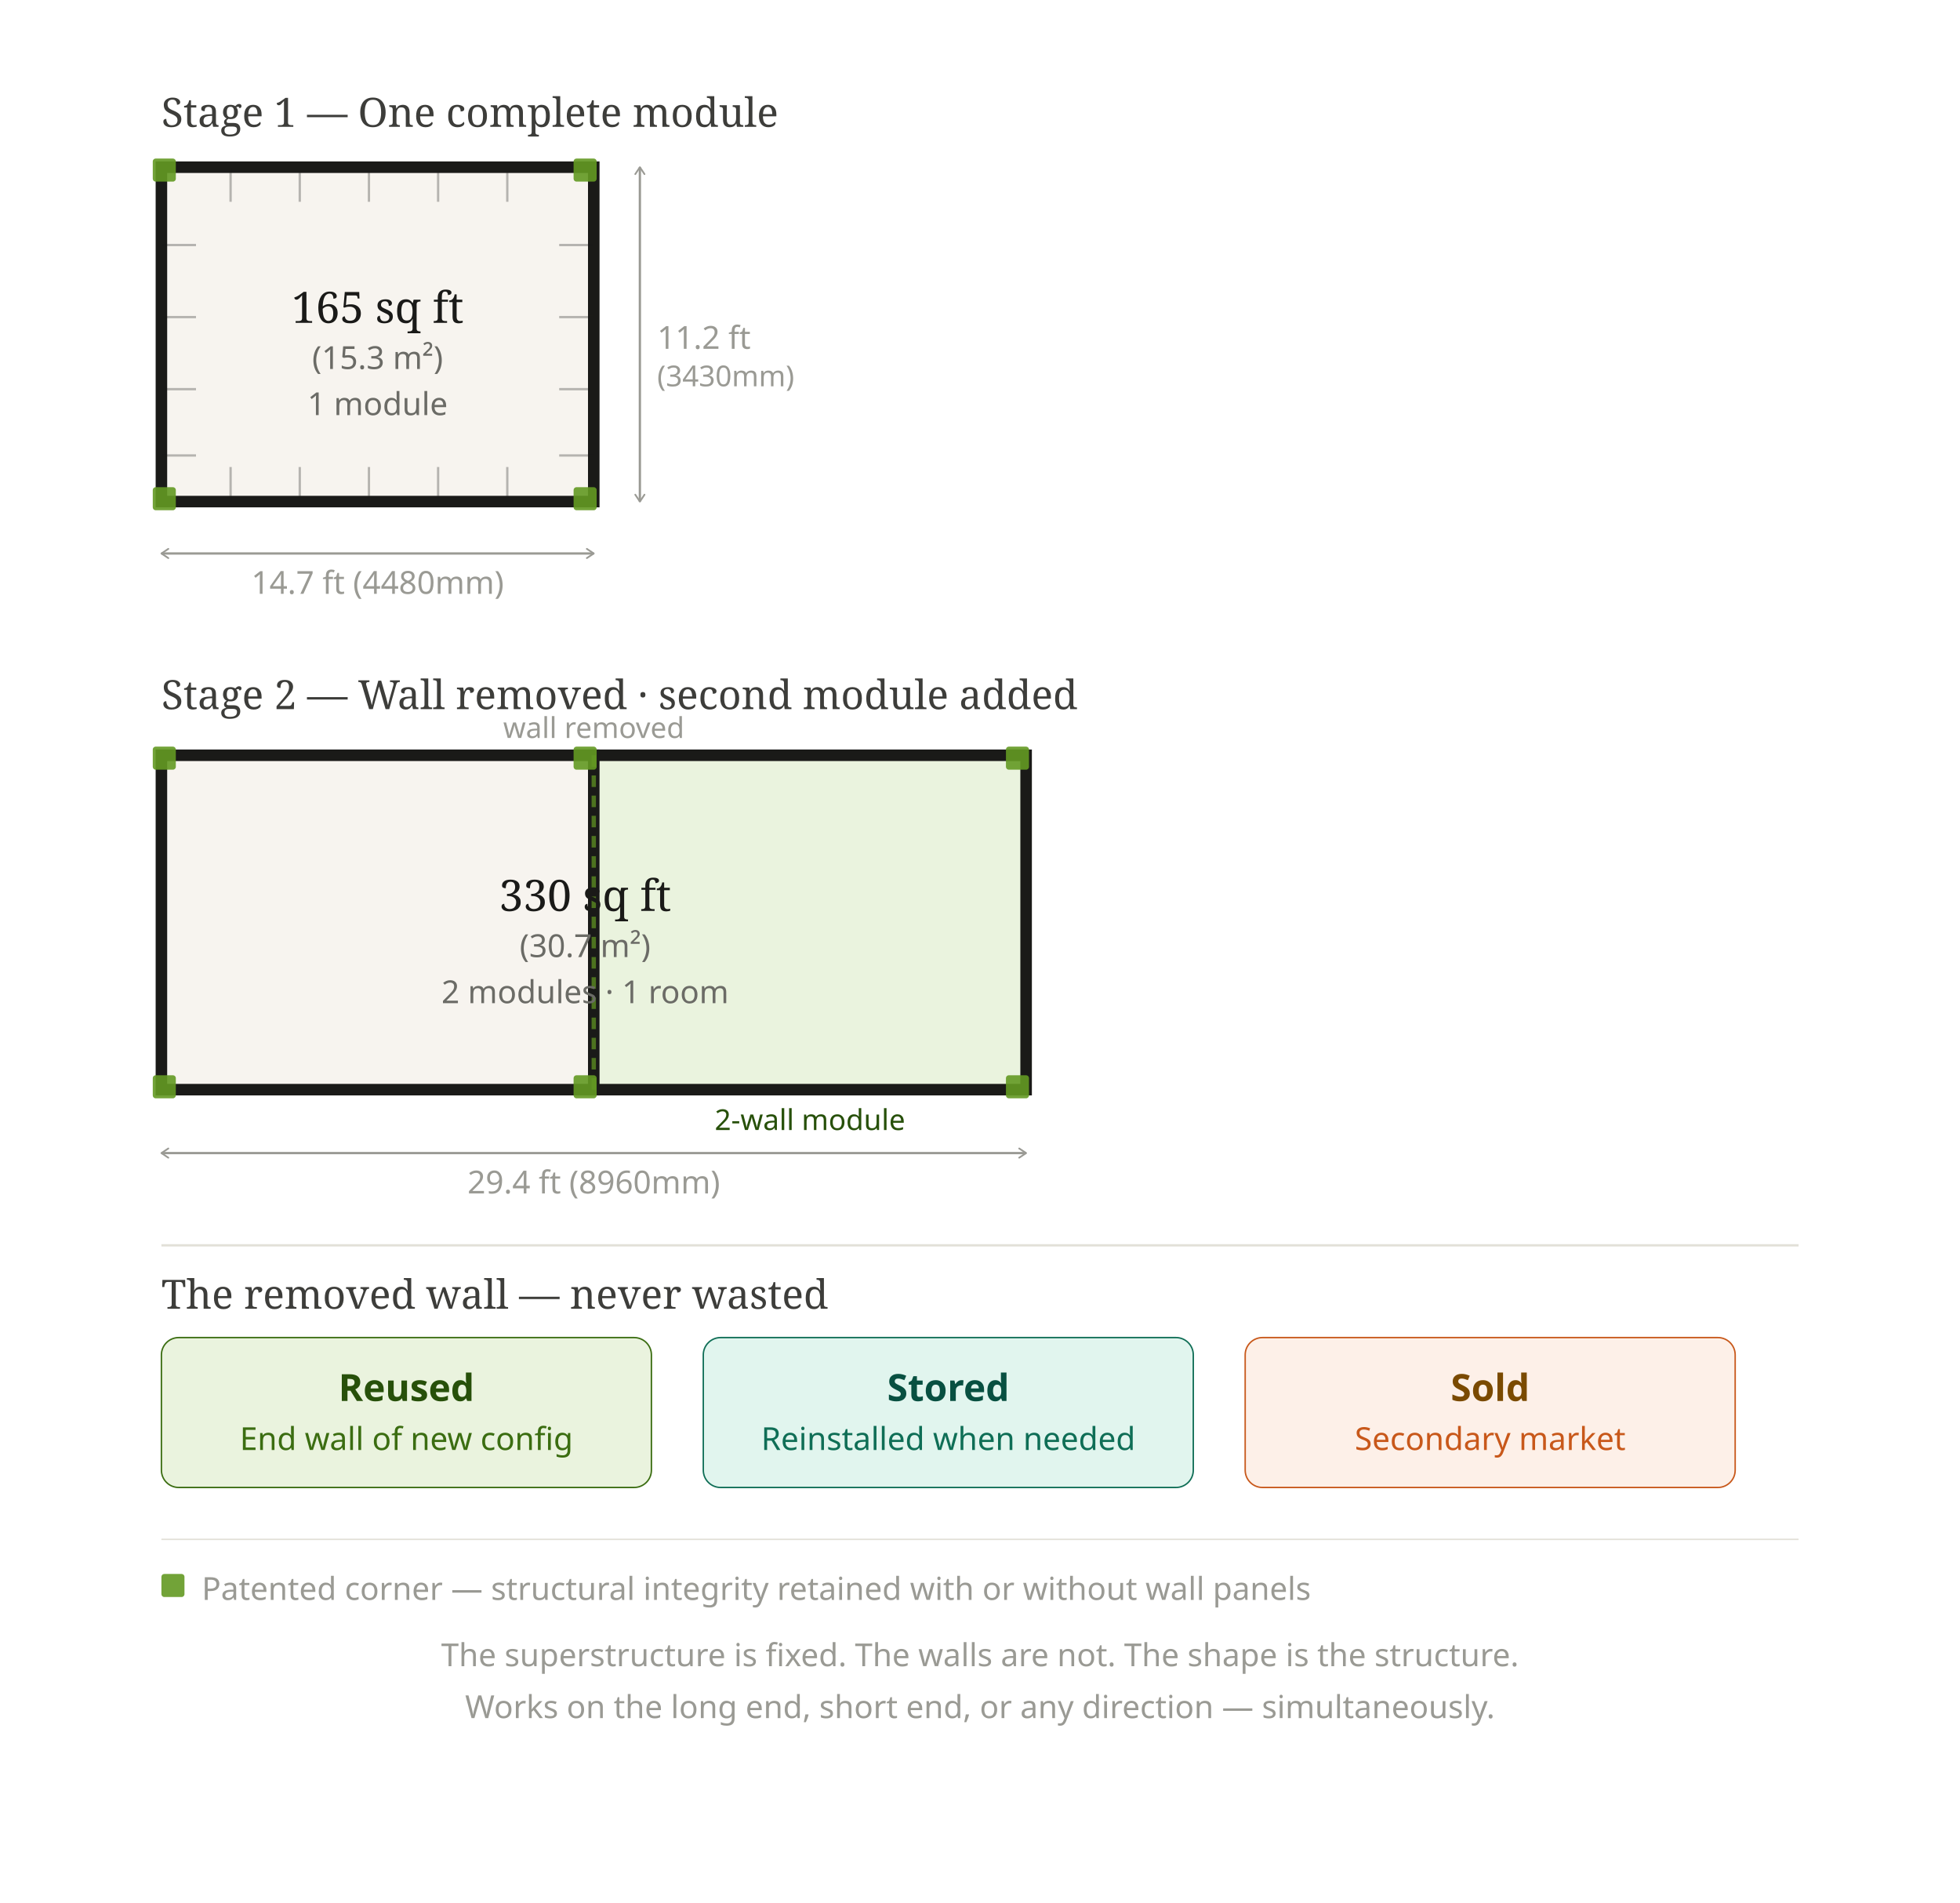
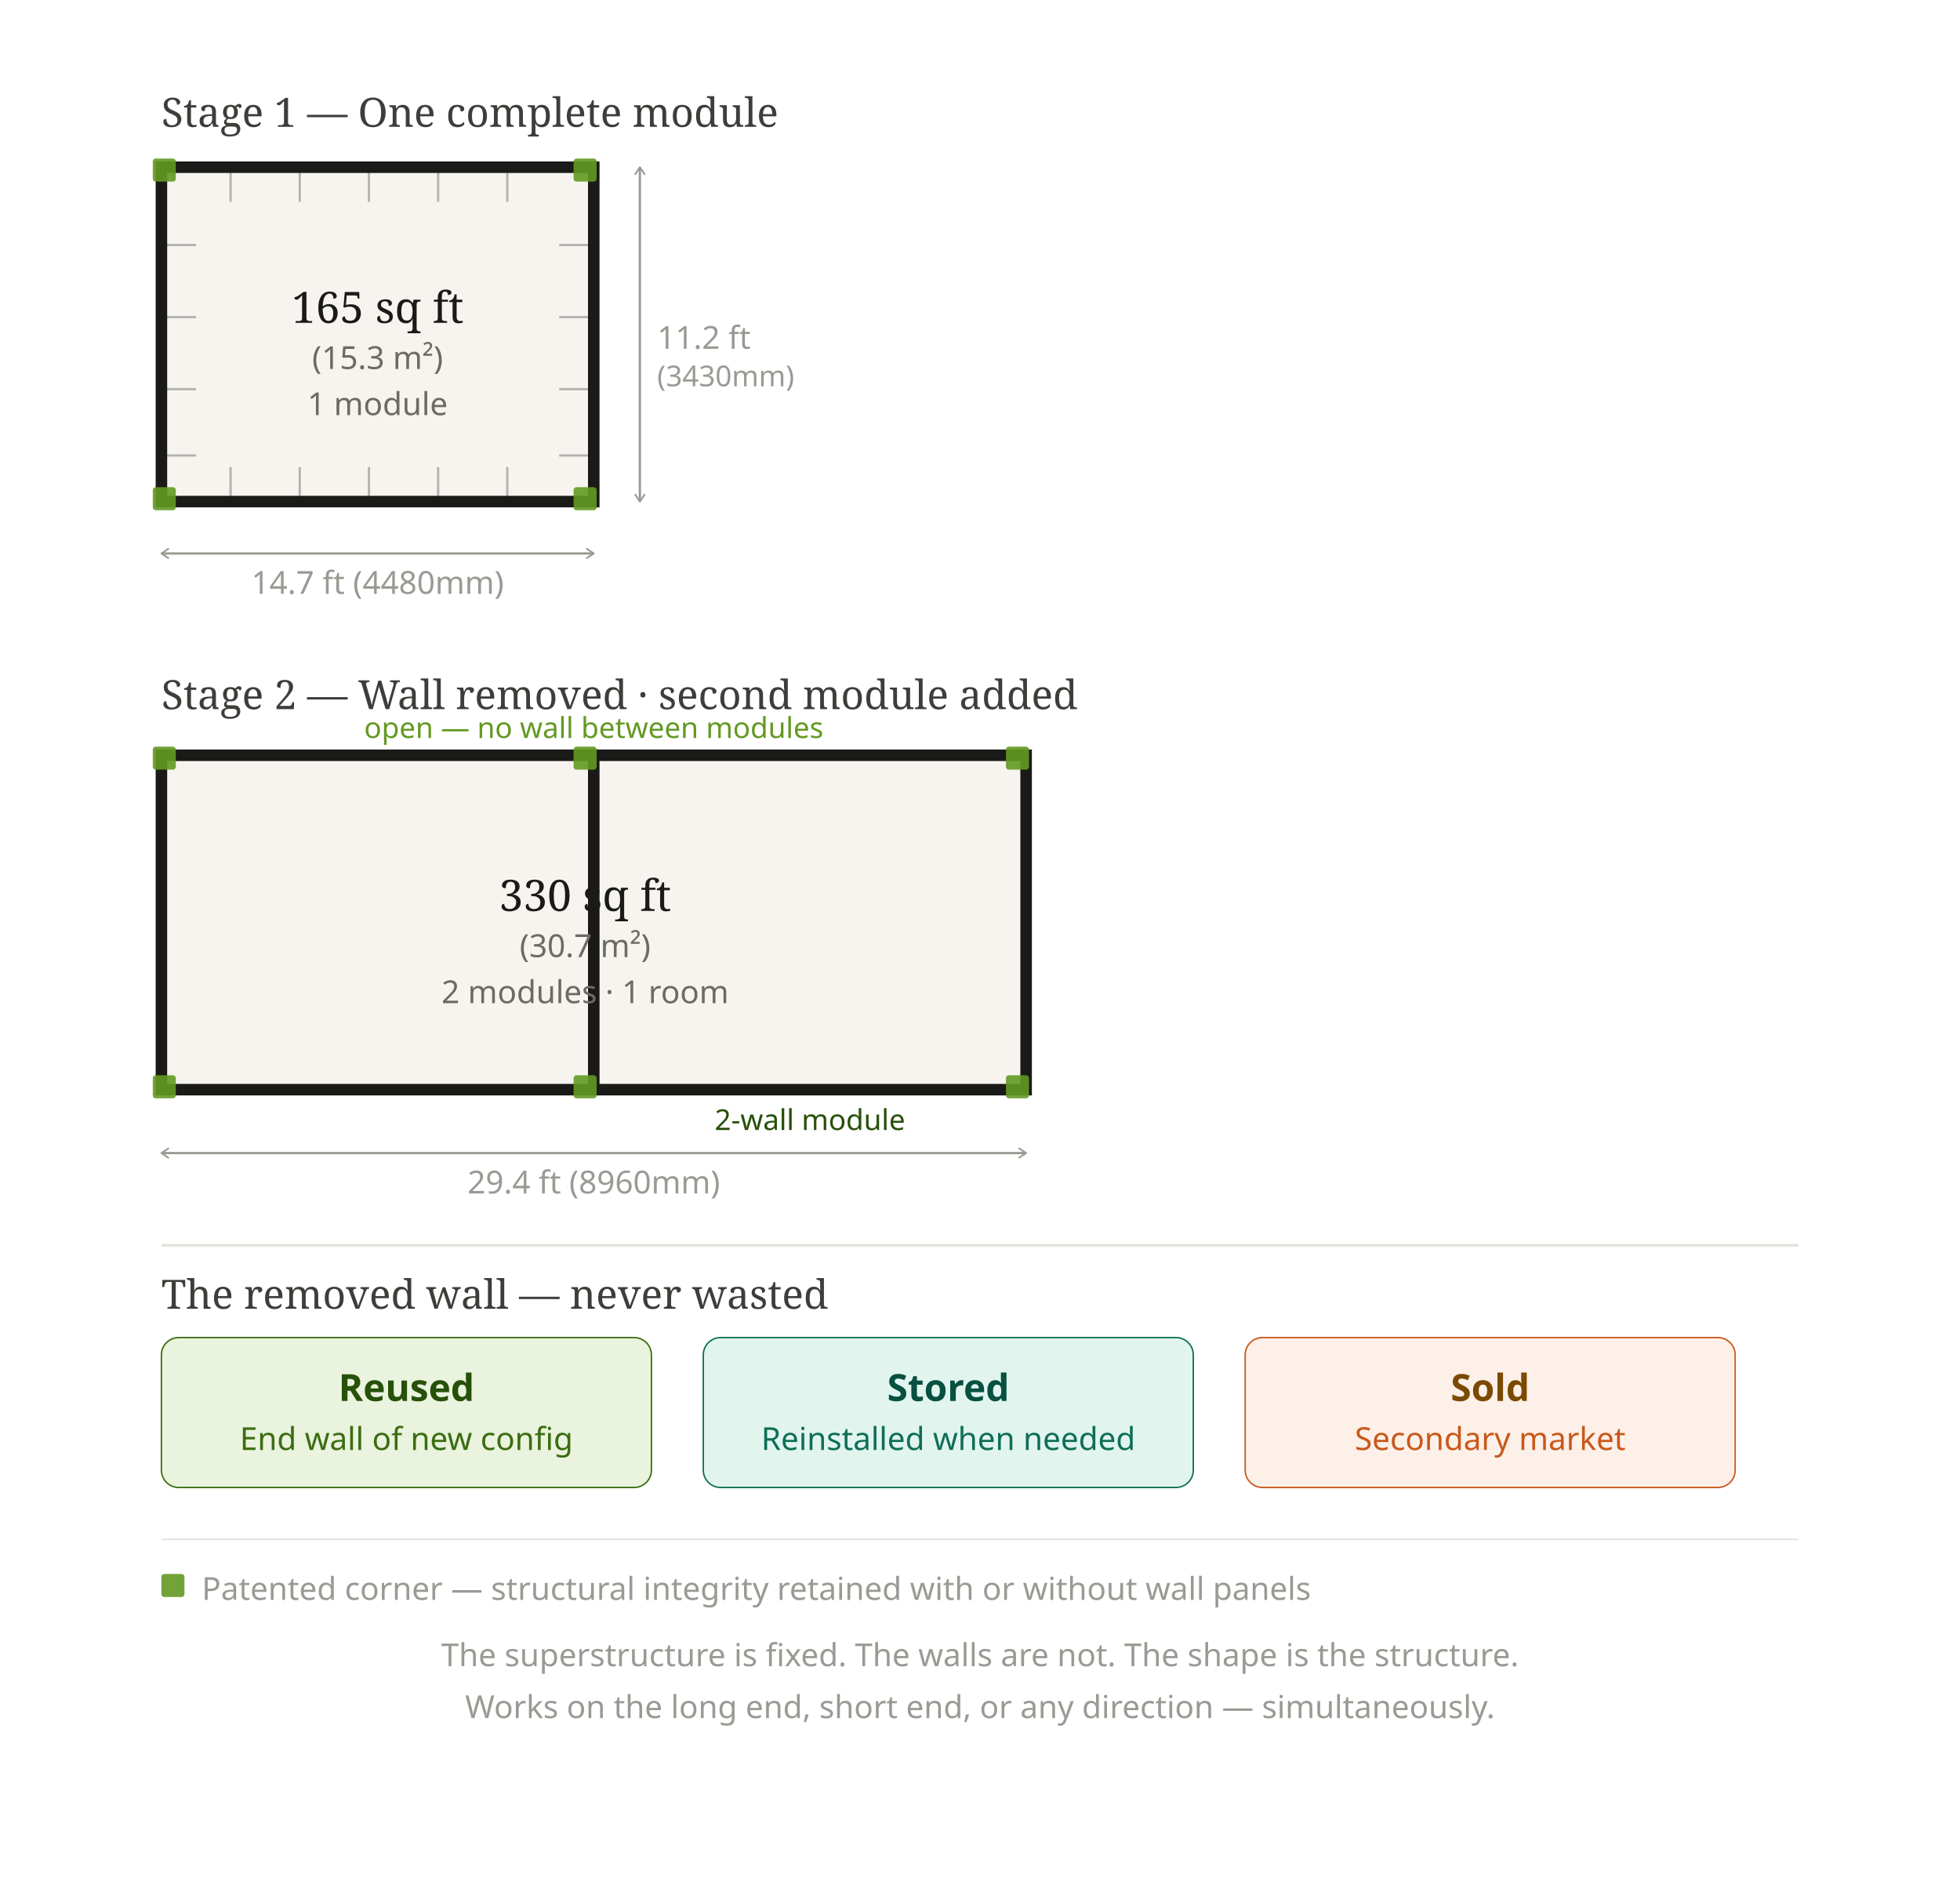
<svg width="100%" viewBox="0 0 680 660" role="img" style="display:block;margin:40px 0;">
  <defs>
    <marker id="arr-exp" viewBox="0 0 10 10" refX="8" refY="5" markerWidth="5" markerHeight="5" orient="auto-start-reverse">
      <path d="M2 1L8 5L2 9" fill="none" stroke="context-stroke" stroke-width="1.5" stroke-linecap="round" stroke-linejoin="round" />
    </marker>
  </defs>
  <text font-family="DM Serif Display,serif" font-size="14" font-weight="400" fill="#3d3d3a" x="56" y="44">Stage 1 — One complete module</text>
  <rect x="56" y="58" width="150" height="116" fill="#f7f4ef" stroke="#1a1a18" stroke-width="4" />
  <g stroke="#1a1a18" stroke-width="0.8" opacity="0.3">
    <line x1="80" y1="58" x2="80" y2="70" />
    <line x1="104" y1="58" x2="104" y2="70" />
    <line x1="128" y1="58" x2="128" y2="70" />
    <line x1="152" y1="58" x2="152" y2="70" />
    <line x1="176" y1="58" x2="176" y2="70" />
    <line x1="80" y1="174" x2="80" y2="162" />
    <line x1="104" y1="174" x2="104" y2="162" />
    <line x1="128" y1="174" x2="128" y2="162" />
    <line x1="152" y1="174" x2="152" y2="162" />
    <line x1="176" y1="174" x2="176" y2="162" />
    <line x1="56" y1="85" x2="68" y2="85" />
    <line x1="56" y1="110" x2="68" y2="110" />
    <line x1="56" y1="135" x2="68" y2="135" />
    <line x1="56" y1="158" x2="68" y2="158" />
    <line x1="206" y1="85" x2="194" y2="85" />
    <line x1="206" y1="110" x2="194" y2="110" />
    <line x1="206" y1="135" x2="194" y2="135" />
    <line x1="206" y1="158" x2="194" y2="158" />
  </g>
  <g fill="#639922" opacity="0.9">
    <rect x="53" y="55" width="8" height="8" rx="1" />
    <rect x="199" y="55" width="8" height="8" rx="1" />
    <rect x="53" y="169" width="8" height="8" rx="1" />
    <rect x="199" y="169" width="8" height="8" rx="1" />
  </g>
  <text font-family="DM Serif Display,serif" font-size="15" fill="#1a1a18" text-anchor="middle" x="131" y="112">165 sq ft</text>
  <text font-family="DM Sans,sans-serif" font-size="11" fill="#6b6b66" text-anchor="middle" x="131" y="128">(15.3 m²)</text>
  <text font-family="DM Sans,sans-serif" font-size="11" fill="#6b6b66" text-anchor="middle" x="131" y="144">1 module</text>
  <line x1="56" y1="192" x2="206" y2="192" stroke="#9a9a94" stroke-width="0.8" marker-end="url(#arr-exp)" marker-start="url(#arr-exp)" />
  <text font-family="DM Sans,sans-serif" font-size="11" fill="#9a9a94" text-anchor="middle" x="131" y="206">14.7 ft (4480mm)</text>
  <line x1="222" y1="58" x2="222" y2="174" stroke="#9a9a94" stroke-width="0.8" marker-end="url(#arr-exp)" marker-start="url(#arr-exp)" />
  <text font-family="DM Sans,sans-serif" font-size="11" fill="#9a9a94" x="228" y="121">11.2 ft</text>
  <text font-family="DM Sans,sans-serif" font-size="10" fill="#9a9a94" x="228" y="134">(3430mm)</text>
  <text font-family="DM Serif Display,serif" font-size="14" font-weight="400" fill="#3d3d3a" x="56" y="246">Stage 2 — Wall removed · second module added</text>
  <rect x="56" y="262" width="150" height="116" fill="#f7f4ef" stroke="#1a1a18" stroke-width="4" />
-   <line x1="206" y1="262" x2="206" y2="378" stroke="#9a9a94" stroke-width="2" stroke-dasharray="6 4" />
-   <rect x="206" y="262" width="150" height="116" fill="#eaf3de" stroke="#1a1a18" stroke-width="4" />
-   <line x1="206" y1="262" x2="206" y2="378" stroke="#639922" stroke-width="1.5" stroke-dasharray="4 3" opacity="0.7" />
+   <rect x="206" y="262" width="150" height="116" fill="#f7f4ef" stroke="#1a1a18" stroke-width="4" />
  <g fill="#639922" opacity="0.9">
    <rect x="53" y="259" width="8" height="8" rx="1" />
    <rect x="199" y="259" width="8" height="8" rx="1" />
    <rect x="53" y="373" width="8" height="8" rx="1" />
    <rect x="199" y="373" width="8" height="8" rx="1" />
    <rect x="349" y="259" width="8" height="8" rx="1" />
    <rect x="349" y="373" width="8" height="8" rx="1" />
  </g>
  <text font-family="DM Serif Display,serif" font-size="15" fill="#1a1a18" text-anchor="middle" x="203" y="316">330 sq ft</text>
  <text font-family="DM Sans,sans-serif" font-size="11" fill="#6b6b66" text-anchor="middle" x="203" y="332">(30.7 m²)</text>
  <text font-family="DM Sans,sans-serif" font-size="11" fill="#6b6b66" text-anchor="middle" x="203" y="348">2 modules · 1 room</text>
-   <text font-family="DM Sans,sans-serif" font-size="10" fill="#9a9a94" text-anchor="middle" x="206" y="256">wall removed</text>
+   <text font-family="DM Sans,sans-serif" font-size="10" fill="#639922" text-anchor="middle" x="206" y="256">open — no wall between modules</text>
  <text font-family="DM Sans,sans-serif" font-size="10" fill="#27500A" text-anchor="middle" x="281" y="392">2-wall module</text>
  <line x1="56" y1="400" x2="356" y2="400" stroke="#9a9a94" stroke-width="0.8" marker-end="url(#arr-exp)" marker-start="url(#arr-exp)" />
  <text font-family="DM Sans,sans-serif" font-size="11" fill="#9a9a94" text-anchor="middle" x="206" y="414">29.4 ft (8960mm)</text>
  <line x1="56" y1="432" x2="624" y2="432" stroke="#e2e0d8" stroke-width="0.8" />
  <text font-family="DM Serif Display,serif" font-size="14" font-weight="400" fill="#3d3d3a" x="56" y="454">The removed wall — never wasted</text>
  <rect x="56" y="464" width="170" height="52" rx="6" fill="#eaf3de" stroke="#3B6D11" stroke-width="0.5" />
  <text font-family="DM Sans,sans-serif" font-size="13" font-weight="600" fill="#27500A" text-anchor="middle" x="141" y="486">Reused</text>
  <text font-family="DM Sans,sans-serif" font-size="11" fill="#3B6D11" text-anchor="middle" x="141" y="503">End wall of new config</text>
  <rect x="244" y="464" width="170" height="52" rx="6" fill="#e1f5ee" stroke="#0F6E56" stroke-width="0.5" />
  <text font-family="DM Sans,sans-serif" font-size="13" font-weight="600" fill="#085041" text-anchor="middle" x="329" y="486">Stored</text>
  <text font-family="DM Sans,sans-serif" font-size="11" fill="#0F6E56" text-anchor="middle" x="329" y="503">Reinstalled when needed</text>
  <rect x="432" y="464" width="170" height="52" rx="6" fill="#fdf0e8" stroke="#c8581a" stroke-width="0.5" />
  <text font-family="DM Sans,sans-serif" font-size="13" font-weight="600" fill="#7a4a00" text-anchor="middle" x="517" y="486">Sold</text>
  <text font-family="DM Sans,sans-serif" font-size="11" fill="#c8581a" text-anchor="middle" x="517" y="503">Secondary market</text>
  <line x1="56" y1="534" x2="624" y2="534" stroke="#e2e0d8" stroke-width="0.5" />
  <rect x="56" y="546" width="8" height="8" rx="1" fill="#639922" opacity="0.9" />
  <text font-family="DM Sans,sans-serif" font-size="11" fill="#9a9a94" x="70" y="555">Patented corner — structural integrity retained with or without wall panels</text>
  <text font-family="DM Sans,sans-serif" font-size="11" fill="#9a9a94" text-anchor="middle" x="340" y="578">The superstructure is fixed. The walls are not. The shape is the structure.</text>
  <text font-family="DM Sans,sans-serif" font-size="11" fill="#9a9a94" text-anchor="middle" x="340" y="596">Works on the long end, short end, or any direction — simultaneously.</text>
</svg>
